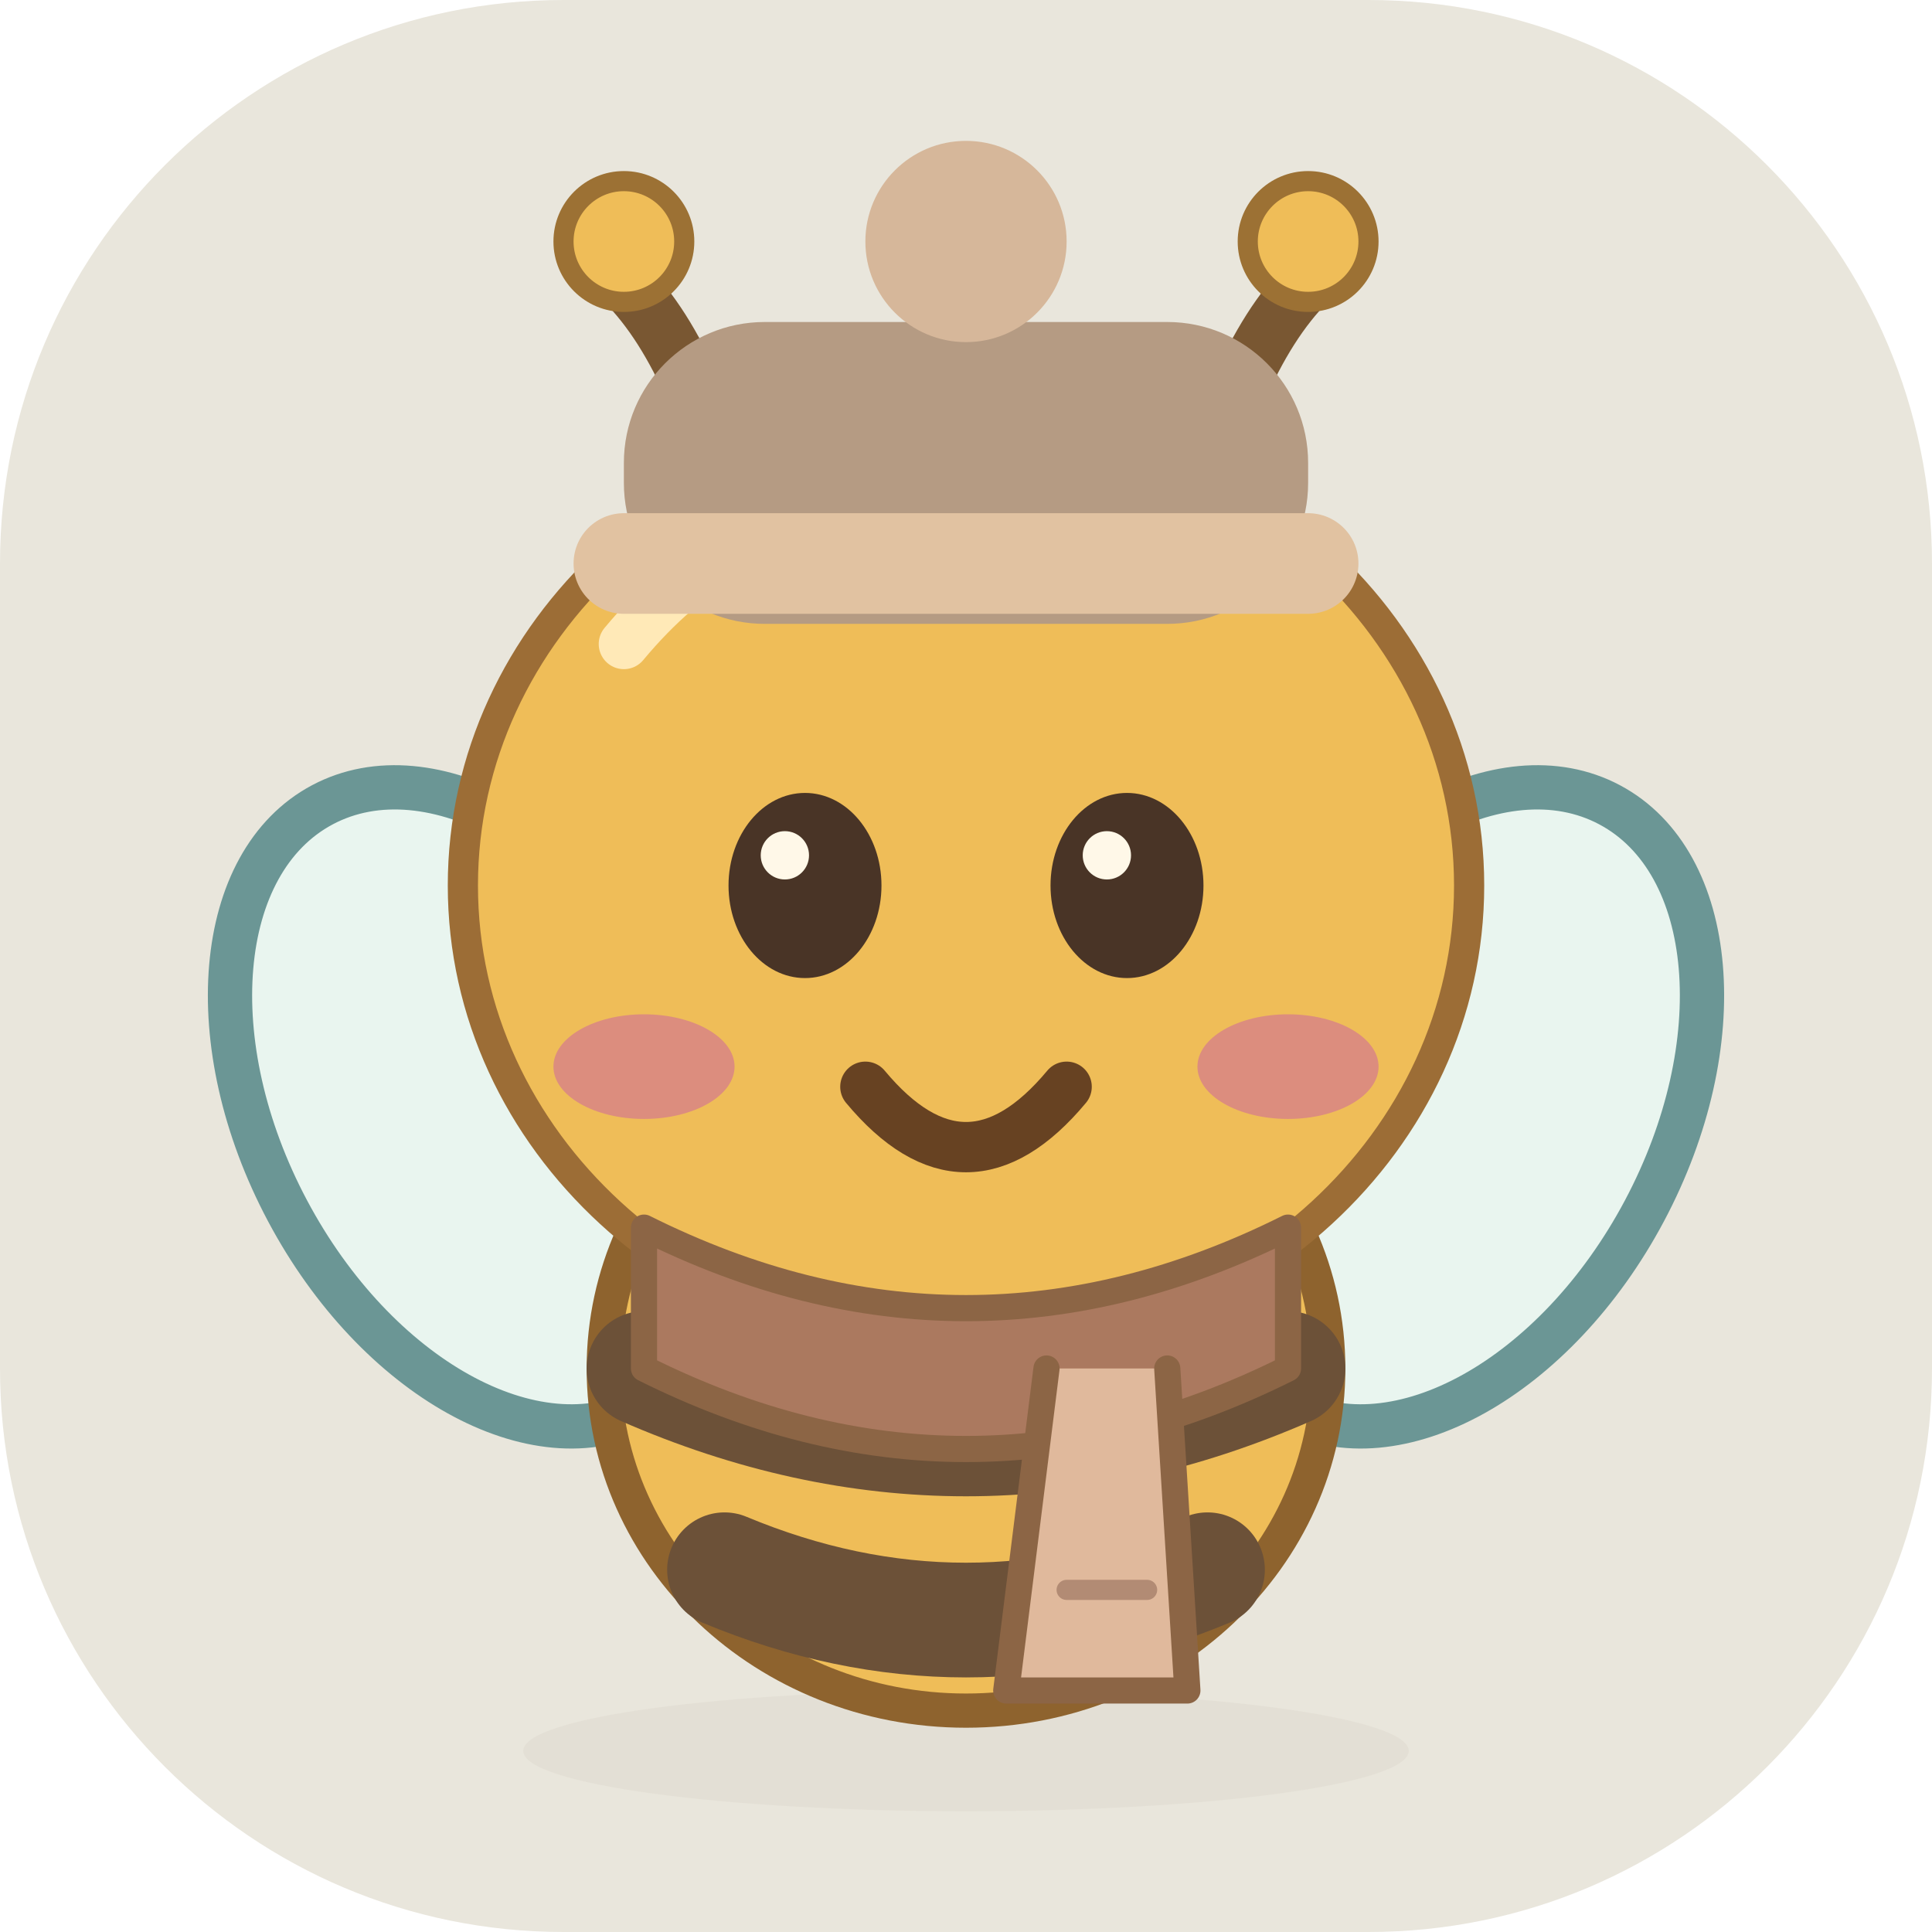
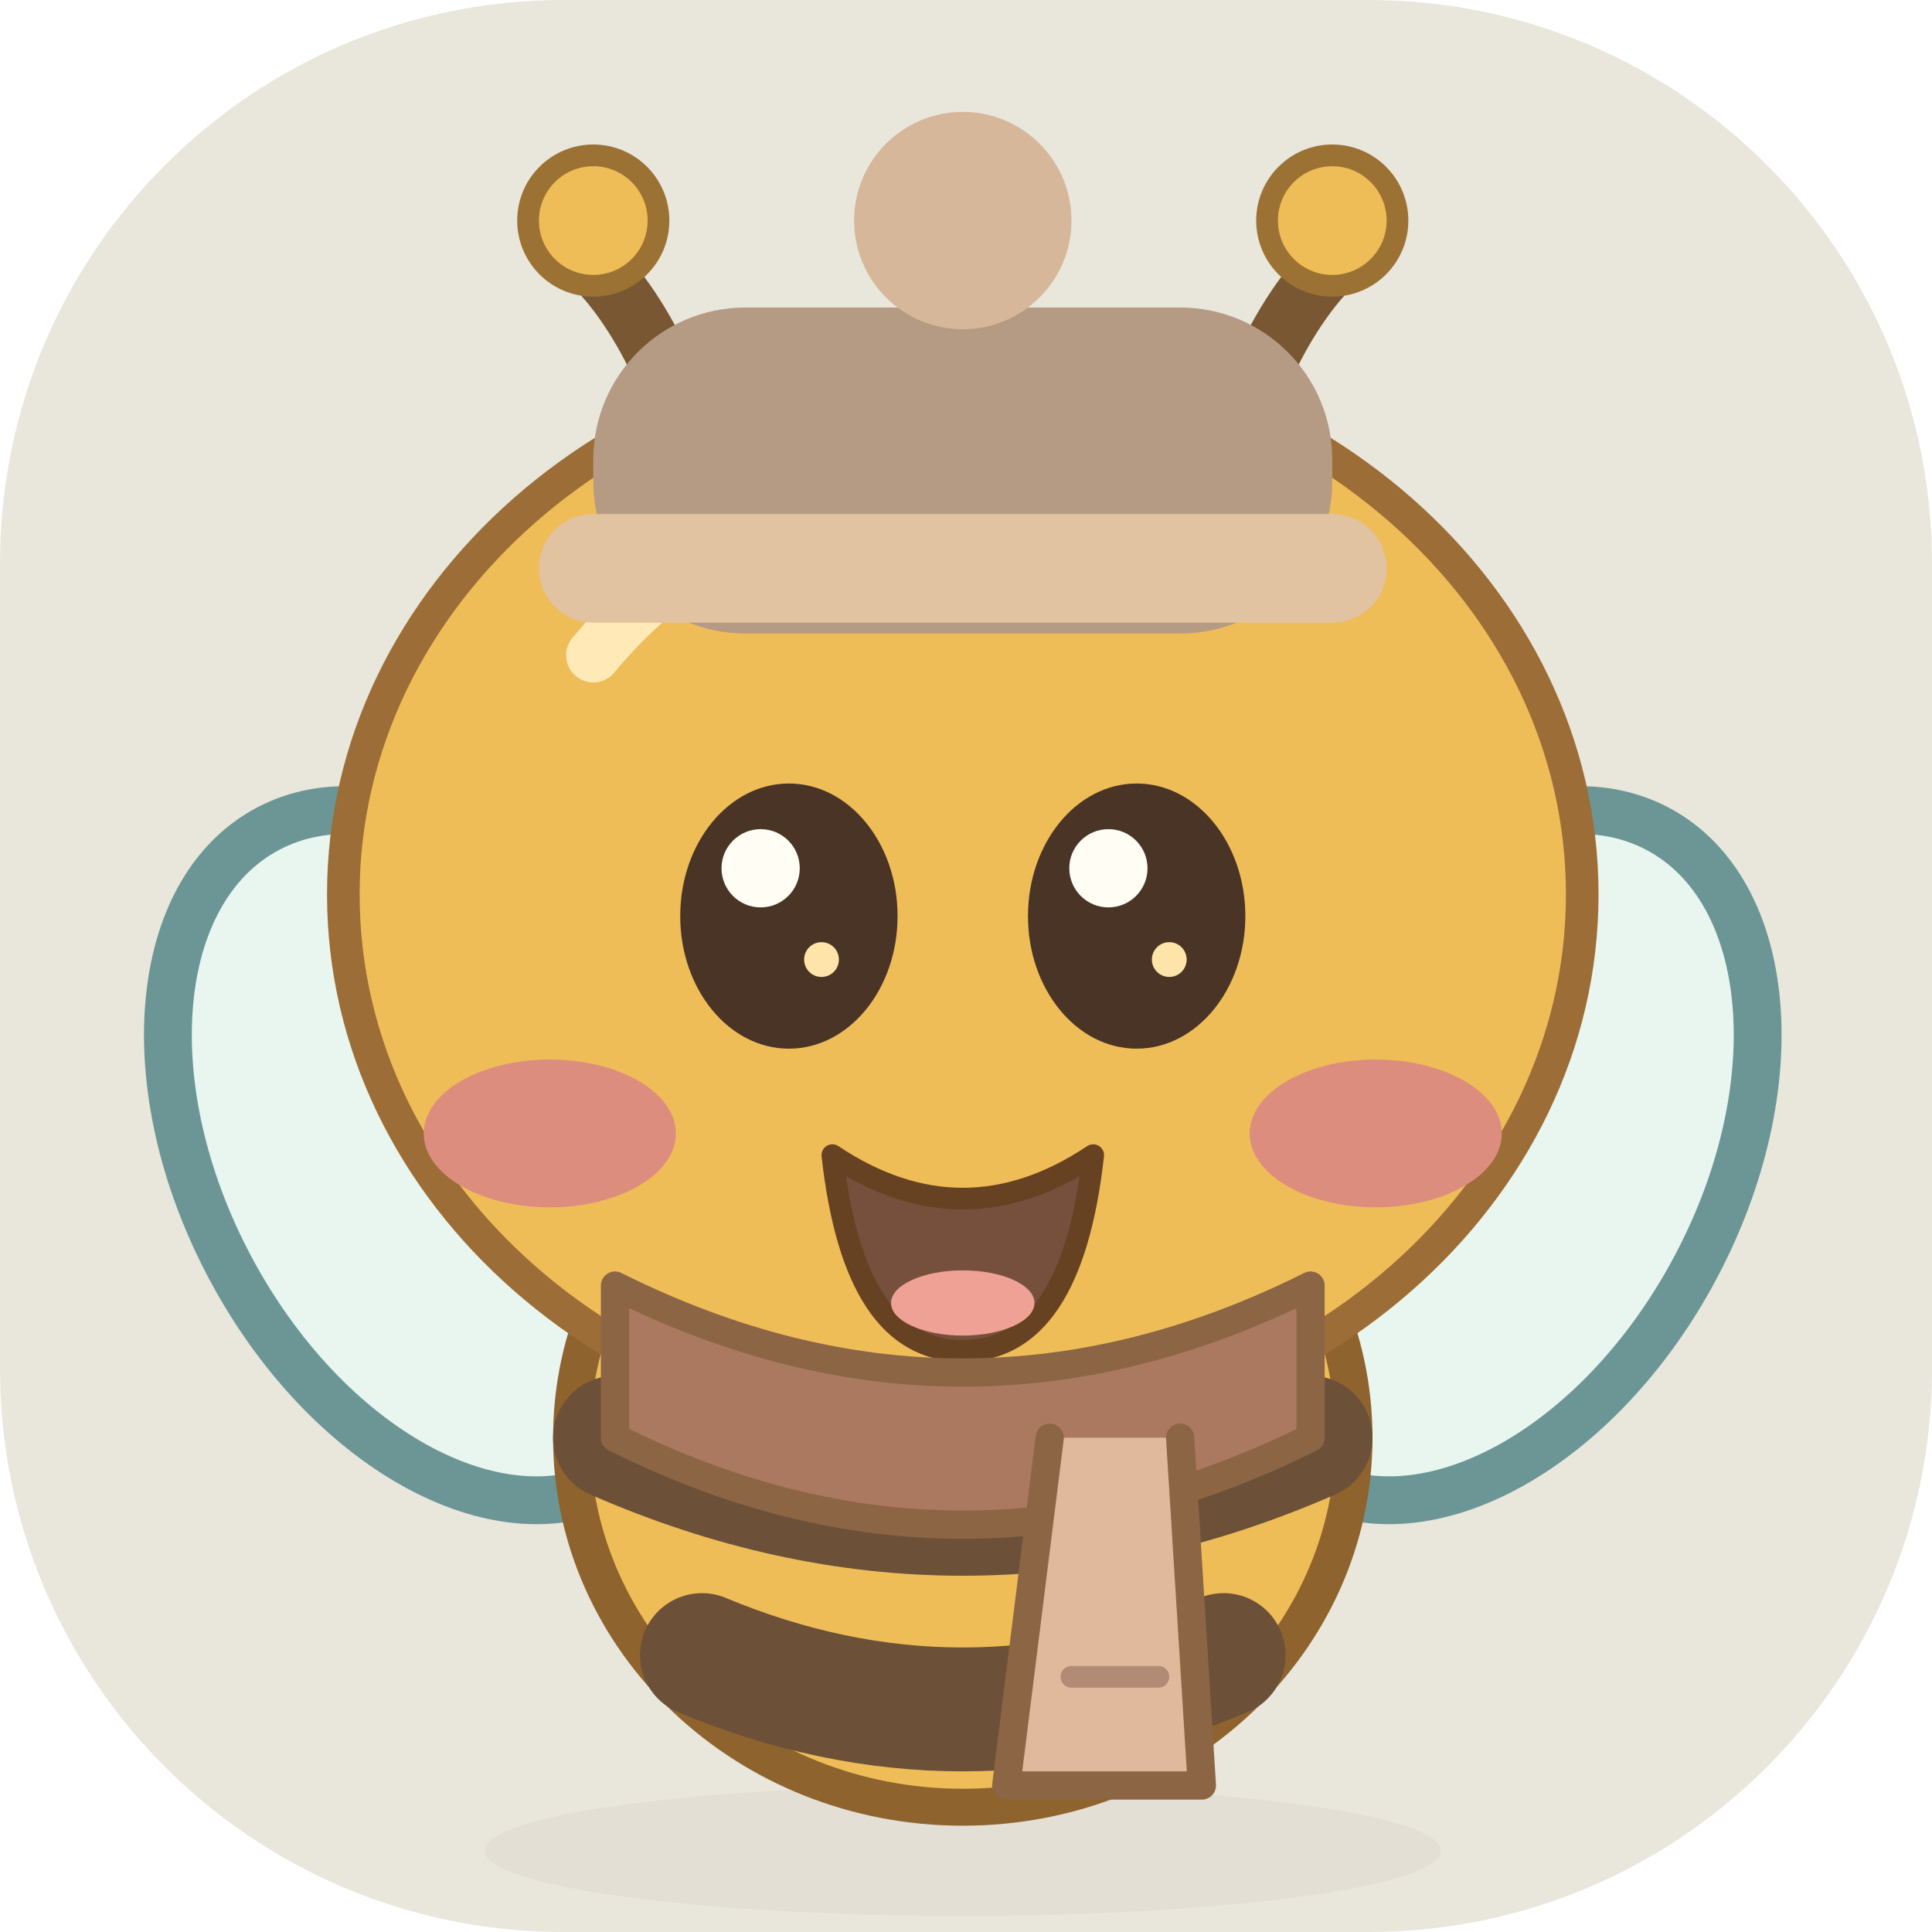
<svg xmlns="http://www.w3.org/2000/svg" viewBox="0 0 96 96">
  <rect x="0" y="0" width="96" height="96" rx="28" fill="#e9e6dc" />
-   <ellipse cx="48" cy="87" rx="22" ry="3" fill="#6b58420c" stroke="none" stroke-width="1.7" />
-   <ellipse cx="24" cy="55" rx="11" ry="17" transform="rotate(-28 24 55)" fill="#e9f5ef" stroke="#6b9695" stroke-width="2.2" />
-   <ellipse cx="72" cy="55" rx="11" ry="17" transform="rotate(28 72 55)" fill="#e9f5ef" stroke="#6b9695" stroke-width="2.2" />
-   <ellipse cx="48" cy="68" rx="18" ry="17" fill="#efbd58" stroke="#8e632e" stroke-width="1.7" />
-   <path d="M32 68q16 7 32 0m-28 10q12 5 24 0" fill="none" stroke="#6c5138" stroke-width="5.7" stroke-linecap="round" stroke-linejoin="round" />
-   <path d="M37 28q-2-10-6-14m28 14q2-10 6-14" fill="none" stroke="#795732" stroke-width="2.8" stroke-linecap="round" stroke-linejoin="round" />
-   <ellipse cx="31" cy="12" rx="3" ry="3" fill="#efbd58" stroke="#9c7134" stroke-width="1" />
-   <ellipse cx="65" cy="12" rx="3" ry="3" fill="#efbd58" stroke="#9c7134" stroke-width="1" />
-   <ellipse cx="48" cy="44" rx="25" ry="23" fill="#efbd58" stroke="#9c6d36" stroke-width="1.5" />
-   <path d="M31 32q5-6 11-6" fill="none" stroke="#ffe9b7" stroke-width="2.5" stroke-linecap="round" stroke-linejoin="round" />
-   <ellipse cx="40" cy="44" rx="3.8" ry="4.6" fill="#493426" stroke="none" stroke-width="1.7" />
-   <ellipse cx="39" cy="42.5" rx="1.2" ry="1.2" fill="#fff8e8" stroke="none" stroke-width="1.7" />
-   <ellipse cx="56" cy="44" rx="3.8" ry="4.6" fill="#493426" stroke="none" stroke-width="1.7" />
-   <ellipse cx="55" cy="42.5" rx="1.2" ry="1.2" fill="#fff8e8" stroke="none" stroke-width="1.7" />
-   <ellipse cx="32" cy="53" rx="4.5" ry="2.6" fill="#dc8d7e" stroke="none" stroke-width="1.7" />
-   <ellipse cx="64" cy="53" rx="4.5" ry="2.6" fill="#dc8d7e" stroke="none" stroke-width="1.7" />
-   <path d="M43 54q5 6 10 0" fill="none" stroke="#674222" stroke-width="2.5" stroke-linecap="round" stroke-linejoin="round" />
-   <rect x="31" y="16" width="34" height="15" rx="7" fill="#b59b83" />
-   <path d="M31 28h34" fill="none" stroke="#e1c2a1" stroke-width="5" stroke-linecap="round" stroke-linejoin="round" />
-   <ellipse cx="48" cy="12" rx="5" ry="5" fill="#d6b79a" stroke="none" stroke-width="1.7" />
-   <path d="M32 61q16 8 32 0v7q-16 8-32 0Z" fill="#ab795f" stroke="#8c6545" stroke-width="1.3" stroke-linecap="round" stroke-linejoin="round" />
-   <path d="m52 68-2 16h9l-1-16" fill="#e0b99c" stroke="#8c6545" stroke-width="1.3" stroke-linecap="round" stroke-linejoin="round" />
-   <path d="M53 79h4" fill="none" stroke="#b28b74" stroke-width="1" stroke-linecap="round" stroke-linejoin="round" />
+   <g transform="translate(-4 -2) scale(1.08)">
+     <ellipse cx="48" cy="87" rx="22" ry="3" fill="#6b58420c" stroke="none" stroke-width="1.7" />
+     <ellipse cx="24" cy="55" rx="11" ry="17" transform="rotate(-28 24 55)" fill="#e9f5ef" stroke="#6b9695" stroke-width="2.2" />
+     <ellipse cx="72" cy="55" rx="11" ry="17" transform="rotate(28 72 55)" fill="#e9f5ef" stroke="#6b9695" stroke-width="2.2" />
+     <ellipse cx="48" cy="68" rx="18" ry="17" fill="#efbd58" stroke="#8e632e" stroke-width="1.7" />
+     <path d="M32 68q16 7 32 0m-28 10q12 5 24 0" fill="none" stroke="#6c5138" stroke-width="5.7" stroke-linecap="round" stroke-linejoin="round" />
+     <path d="M37 28q-2-10-6-14m28 14q2-10 6-14" fill="none" stroke="#795732" stroke-width="2.8" stroke-linecap="round" stroke-linejoin="round" />
+     <ellipse cx="31" cy="12" rx="3" ry="3" fill="#efbd58" stroke="#9c7134" stroke-width="1" />
+     <ellipse cx="65" cy="12" rx="3" ry="3" fill="#efbd58" stroke="#9c7134" stroke-width="1" />
+     <ellipse cx="48" cy="43" rx="28.5" ry="25" fill="#efbd58" stroke="#9c6d36" stroke-width="1.5" />
+     <path d="M31 32q5-6 11-6" fill="none" stroke="#ffe9b7" stroke-width="2.5" stroke-linecap="round" stroke-linejoin="round" />
+     <ellipse cx="40" cy="44" rx="5" ry="6.1" fill="#493426" stroke="none" stroke-width="1.7" />
+     <ellipse cx="38.7" cy="41.8" rx="1.8" ry="1.8" fill="#fffdf4" stroke="none" stroke-width="1.7" />
+     <ellipse cx="41.5" cy="46" rx="0.8" ry="0.8" fill="#ffe4aa" stroke="none" stroke-width="1.7" />
+     <ellipse cx="56" cy="44" rx="5" ry="6.1" fill="#493426" stroke="none" stroke-width="1.7" />
+     <ellipse cx="54.7" cy="41.8" rx="1.8" ry="1.8" fill="#fffdf4" stroke="none" stroke-width="1.7" />
+     <ellipse cx="57.5" cy="46" rx="0.8" ry="0.8" fill="#ffe4aa" stroke="none" stroke-width="1.7" />
+     <ellipse cx="29" cy="54" rx="5.8" ry="3.4" fill="#dc8d7e" stroke="none" stroke-width="1.7" />
+     <ellipse cx="67" cy="54" rx="5.8" ry="3.4" fill="#dc8d7e" stroke="none" stroke-width="1.7" />
+     <path d="M42 55q6 4 12 0-1 9-6 9t-6-9Z" fill="#76503d" stroke="#674222" stroke-width="1" stroke-linecap="round" stroke-linejoin="round" />
+     <ellipse cx="48" cy="61.8" rx="3.3" ry="1.5" fill="#eea194" stroke="none" stroke-width="1.7" />
+     <rect x="31" y="16" width="34" height="15" rx="7" fill="#b59b83" />
+     <path d="M31 28h34" fill="none" stroke="#e1c2a1" stroke-width="5" stroke-linecap="round" stroke-linejoin="round" />
+     <ellipse cx="48" cy="12" rx="5" ry="5" fill="#d6b79a" stroke="none" stroke-width="1.7" />
+     <path d="M32 61q16 8 32 0v7q-16 8-32 0Z" fill="#ab795f" stroke="#8c6545" stroke-width="1.3" stroke-linecap="round" stroke-linejoin="round" />
+     <path d="m52 68-2 16h9l-1-16" fill="#e0b99c" stroke="#8c6545" stroke-width="1.3" stroke-linecap="round" stroke-linejoin="round" />
+     <path d="M53 79h4" fill="none" stroke="#b28b74" stroke-width="1" stroke-linecap="round" stroke-linejoin="round" />
+   </g>
</svg>
